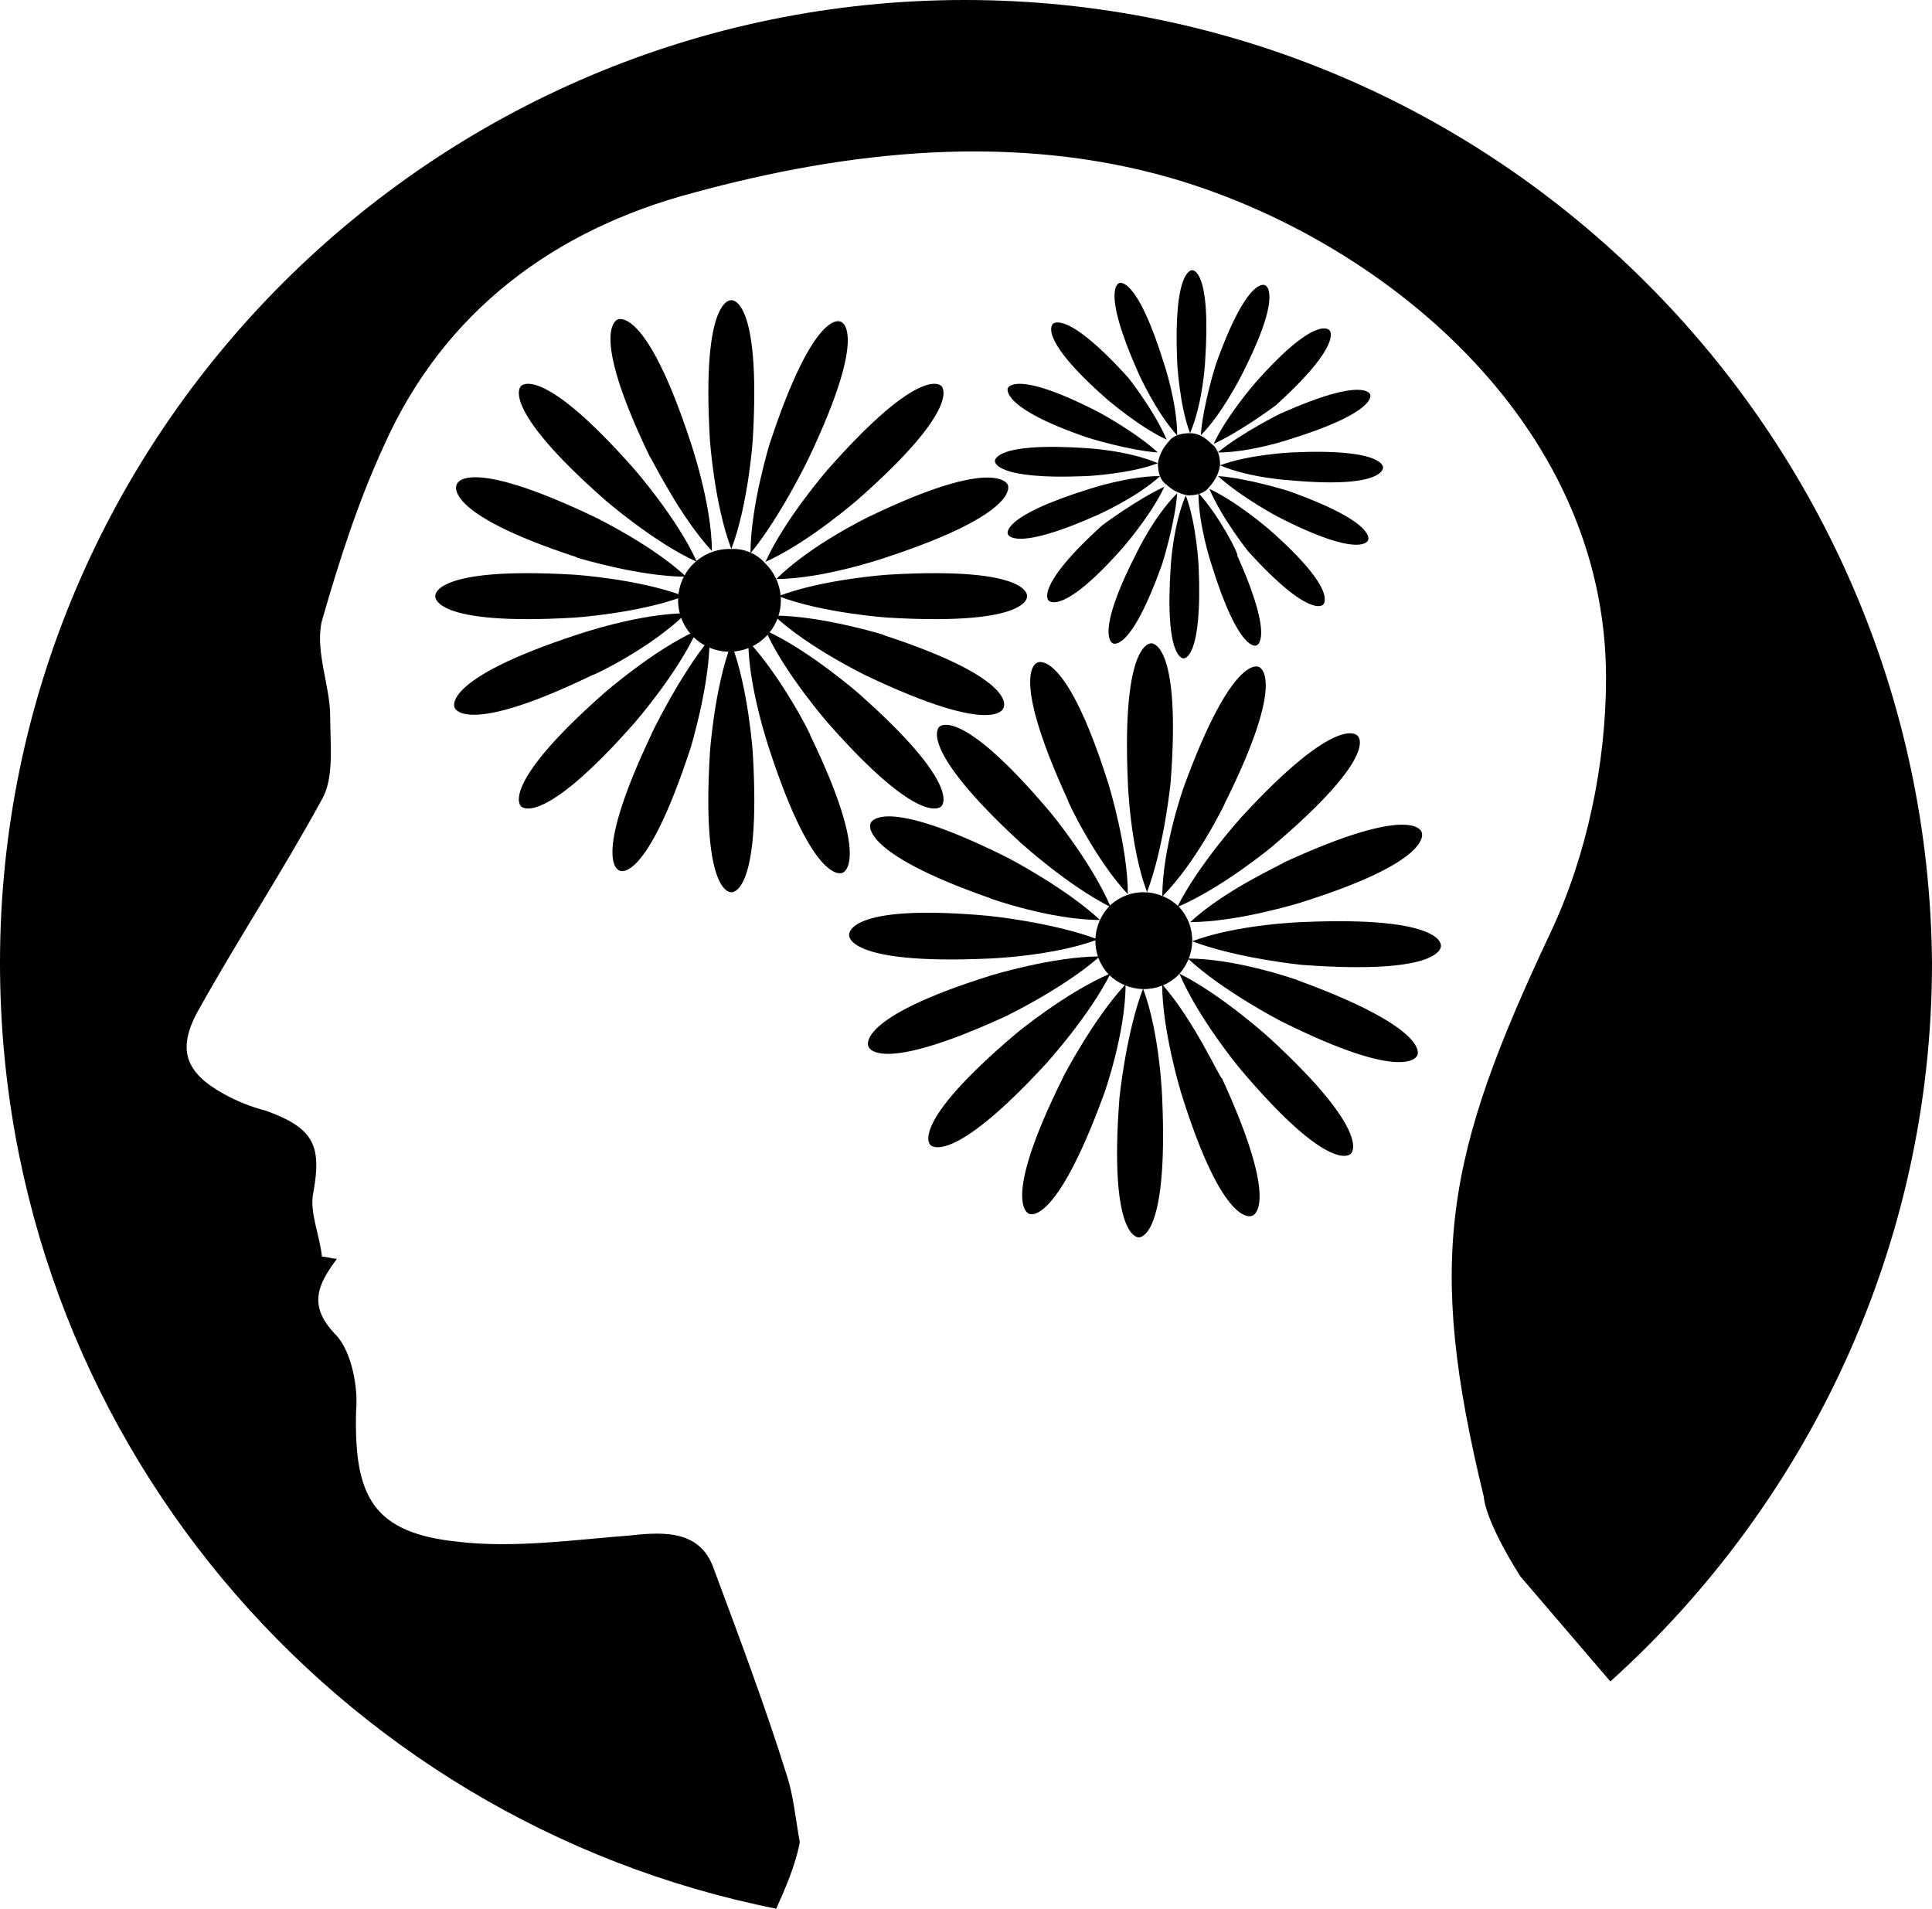
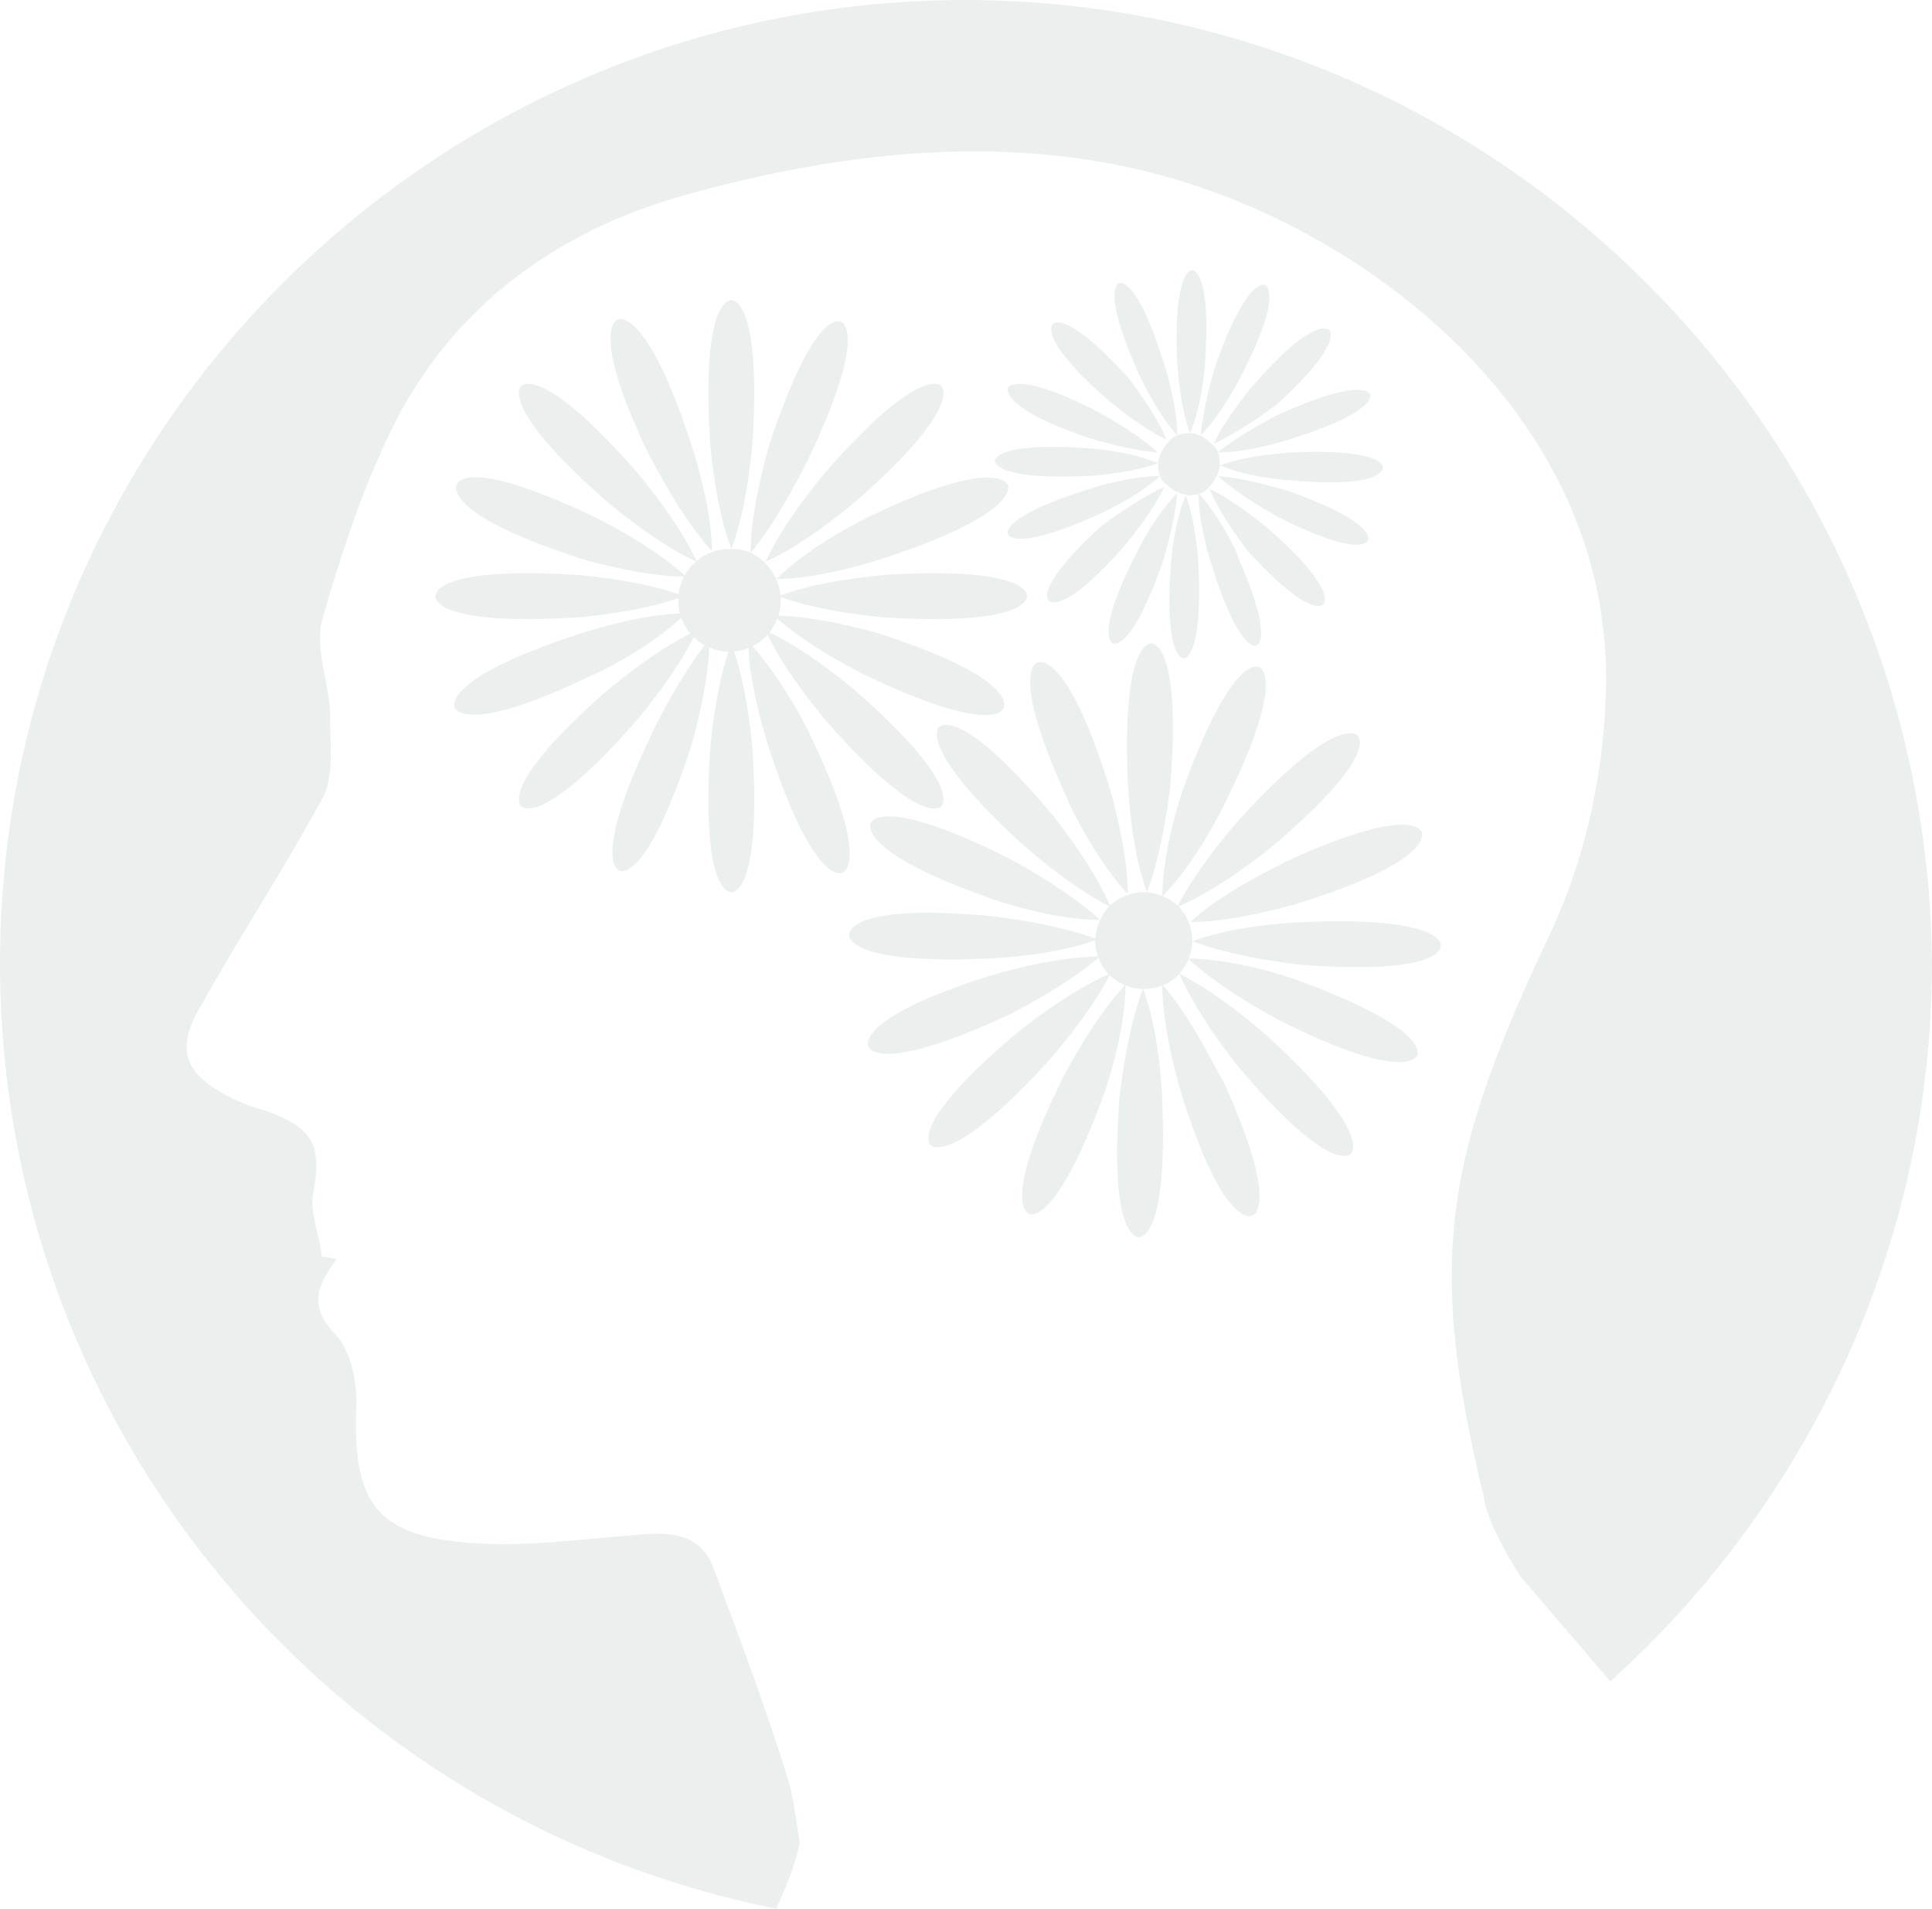
- <svg xmlns="http://www.w3.org/2000/svg" viewBox="0 0 504.57 498.4">
+ <svg xmlns="http://www.w3.org/2000/svg" viewBox="0 0 504.57 498.44">
+   <defs>
+     <style>.cls-1{fill:#ebf0ee;}</style>
+   </defs>
  <g id="Layer_2" data-name="Layer 2">
    <g id="Layer_1-2" data-name="Layer 1">
-       <path d="M252,0C113.12,0,0,113.12,0,251.44c0,122.64,87.36,224,202.72,247,2.24-5,5-11.2,6.16-17.36-1.12-6.16-1.68-12.32-3.36-17.36-5.6-17.92-12.32-35.84-19-53.76-3.36-10.08-12.32-10.08-21.84-9-14.56,1.12-30.24,3.36-44.8,1.68C97.44,400.4,92.4,390.88,93,368.48c.56-6.16-1.12-15.12-5-19.6-7.84-7.84-5-13.44,0-20.16-1.12,0-2.8-.56-3.92-.56-.56-5.6-3.36-11.76-2.24-16.8,2.24-12.32,0-16.8-12.32-21.28a46.81,46.81,0,0,1-11.2-4.48c-10.07-5.61-12.32-11.77-6.16-22.4C62.16,245.28,73.92,227.36,84,208.88c3.35-5.6,2.23-14.56,2.23-21.84,0-7.84-3.92-16.8-2.23-24.64,4.48-15.68,9.51-31.36,16.23-45.93C115.92,81.19,145,59.92,180.88,50.4c40.88-11.2,84-15.68,124.88-3.93C360.08,62.15,419.44,109.76,419.44,177c0,22.4-5,46.48-14.55,66.65-27.45,58.23-32.48,85.12-17.36,147.28,0,0,0,5.6,9.52,20.71,0,0,10.07,11.77,23.52,27.45,51-45.93,84-113.12,84-187.6C503.44,113.12,390.89,0,252,0Z" />
-       <path d="M231.84,150.08s-16.8,1.12-28.56,5.6c11.76,4.48,28.56,5.6,28.56,5.6,37.52,2.24,36.4-5.6,36.4-5.6S269.36,147.84,231.84,150.08Z" />
-       <path d="M113.68,155.68s-1.12,7.84,36.4,5.6c0,0,16.8-1.12,28.56-5.6-11.76-4.48-28.56-5.6-28.56-5.6C112.56,147.84,113.68,155.68,113.68,155.68Z" />
-       <path d="M191,78.4s-7.84-1.12-5.6,36.4c0,0,1.12,16.8,5.6,28.55,4.48-11.76,5.6-28.55,5.6-28.55C198.8,77.28,191,78.4,191,78.4Z" />
-       <path d="M191,233s7.84,1.12,5.6-36.4c0,0-1.12-16.8-5.6-28.56-4.48,11.76-5.6,28.56-5.6,28.56C183.12,234.08,191,233,191,233Z" />
-       <path d="M245.84,100.8s-5-6.16-29.68,21.84c0,0-11.2,12.88-16.24,24.08,11.2-5,24.08-16.24,24.08-16.24C252,105.84,245.84,100.8,245.84,100.8Z" />
-       <path d="M136.08,210.56s5,6.16,29.68-21.84c0,0,11.2-12.88,16.24-24.08-11.2,5-24.08,16.24-24.08,16.24C129.92,205.52,136.08,210.56,136.08,210.56Z" />
-       <path d="M136.08,100.8s-6.16,5,21.84,29.68c0,0,12.88,11.2,24.08,16.24-5-11.2-16.24-24.08-16.24-24.08C141.12,94.64,136.08,100.8,136.08,100.8Z" />
-       <path d="M245.84,210.56s6.16-5-21.84-29.68c0,0-12.88-11.2-24.08-16.24,5,11.2,16.24,24.08,16.24,24.08C240.8,216.72,245.84,210.56,245.84,210.56Z" />
-       <path d="M211.12,119.84c16.24-34.16,8.4-35.84,8.4-35.84S212.8,80.08,201,115.92c0,0-5,16.24-5,28.56,7.84-9.52,15.12-24.64,15.12-24.64Z" />
-       <path d="M170.24,191.52c-16.24,34.16-8.4,35.84-8.4,35.84s6.72,3.92,18.48-31.92c0,0,5-16.24,5-28.56-7.84,9.52-15.12,24.64-15.12,24.64Z" />
-       <path d="M150.64,145.6s16.24,5,28.56,5c-9-8.4-24.08-15.68-24.08-15.68-34.16-16.24-35.84-8.4-35.84-8.4s-4.48,7.28,31.36,19Z" />
-       <path d="M230.72,165.76s-16.24-5-28.56-5c9,8.4,24.08,15.68,24.08,15.68,34.16,16.24,35.84,8.4,35.84,8.4s4.48-7.28-31.36-19Z" />
-       <path d="M185.92,143.92c0-12.32-5.6-28.56-5.6-28.56-11.76-35.84-19-31.92-19-31.92s-7.84,2.24,8.4,35.84c.56.56,7.84,15.68,16.24,24.64Z" />
-       <path d="M195.44,167.44c0,12.32,5.6,28.56,5.6,28.56,11.76,35.84,19,31.92,19,31.92s7.84-2.24-8.4-35.84c0-.56-7.84-15.68-16.24-24.64Z" />
-       <path d="M179.2,160.16c-12.32,0-28.56,5.6-28.56,5.6-35.84,11.76-31.92,19-31.92,19s2.24,7.84,35.84-8.4c.56,0,15.68-7.29,24.64-16.24Z" />
-       <path d="M202.72,151.2c12.32,0,28.56-5.6,28.56-5.6,35.84-11.77,31.92-19,31.92-19s-2.8-7.84-36.4,8.4c0,0-15.12,7.28-24.08,16.24Z" />
-       <path d="M191,143.36a13.42,13.42,0,1,0,9,3.92A11.14,11.14,0,0,0,191,143.36Z" />
-       <path d="M339.92,240.8s-16.8.56-28.56,5c11.76,4.48,28.56,6.16,28.56,6.16,37.52,2.8,36.4-5,36.4-5S377.44,239.12,339.92,240.8Z" />
-       <path d="M221.76,244.16s-1.12,7.84,36.4,6.16c0,0,16.8-.56,28.56-5-11.77-4.48-28.56-6.16-28.56-6.16C220.64,235.76,221.76,244.16,221.76,244.16Z" />
-       <path d="M300.72,168s-7.84-1.12-6.16,36.4c0,0,.56,16.8,5,28.56,4.48-11.77,6.16-28.56,6.16-28.56C308.56,167.44,300.72,168,300.72,168Z" />
-       <path d="M297.36,323.12s7.84,1.12,6.16-36.4c0,0-.56-16.8-5-28.56-4.48,11.76-6.16,28.56-6.16,28.56C289.52,323.68,297.36,323.12,297.36,323.12Z" />
-       <path d="M354.48,192.08s-5-6.16-30.24,21.28c0,0-11.2,12.32-16.8,23.52,11.76-5,24.64-15.68,24.64-15.68C361.2,196.56,354.48,192.08,354.48,192.08Z" />
-       <path d="M243,299s5,6.16,30.24-21.28c0,0,11.2-12.32,16.8-23.52-11.76,5-24.64,15.68-24.64,15.68C236.88,294,243,299,243,299Z" />
-       <path d="M245.28,189.84s-6.16,5,21.28,30.24c0,0,12.32,11.2,23.52,16.8-5-11.76-15.68-24.64-15.68-24.64C250.32,183.68,245.28,189.84,245.28,189.84Z" />
-       <path d="M352.8,301.28s6.16-5-21.28-30.24c0,0-12.32-11.2-23.52-16.8,5,11.76,15.68,24.64,15.68,24.64C347.76,307.44,352.8,301.28,352.8,301.28Z" />
-       <path d="M319.76,210c16.8-33.6,9-35.84,9-35.84s-6.72-3.92-19.6,31.36c0,0-5.6,15.68-5.6,28.56,9-9,16.24-24.08,16.24-24.08Z" />
-       <path d="M277.76,281.12c-16.8,33.6-9,35.84-9,35.84s6.72,3.92,19.6-31.36c0,0,5.6-15.68,5.6-28.56-8.4,9-16.24,24.08-16.24,24.08Z" />
-       <path d="M258.72,234.64s15.68,5.6,28.56,5.6c-9-8.4-24.08-16.24-24.08-16.24-33.6-16.8-35.84-9-35.84-9s-3.92,7.28,31.36,19.6Z" />
-       <path d="M338.8,255.92s-15.68-5.6-28.56-5.6c9,8.39,24.08,16.23,24.08,16.23,33.6,16.81,35.84,9,35.84,9s3.92-6.72-31.36-19.6Z" />
-       <path d="M294.56,233.52c0-12.32-5-28.56-5-28.56C278.32,169.12,271,173,271,173s-7.84,1.68,7.84,35.84c0,.56,7.28,15.68,15.68,24.64Z" />
-       <path d="M303.52,257c0,12.32,5,28.56,5,28.56,11.2,35.84,18.48,31.92,18.48,31.92s7.84-1.68-7.84-35.84c-.56,0-7.28-15.12-15.68-24.64Z" />
-       <path d="M287.28,249.76c-12.32,0-28.56,5-28.56,5-35.84,11.2-31.92,18.48-31.92,18.48s1.68,7.84,35.84-7.84c0,0,15.12-7.28,24.64-15.68Z" />
-       <path d="M310.8,240.8c12.32,0,28.56-5,28.56-5,35.84-11.2,31.92-18.48,31.92-18.48s-1.68-7.84-35.84,7.84c-.56.56-15.68,7.28-24.64,15.68Z" />
-       <path d="M299,233a12.72,12.72,0,0,0-9,3.36,13.22,13.22,0,0,0-3.92,9,12.72,12.72,0,0,0,3.36,9,13.2,13.2,0,0,0,9,3.92,12.72,12.72,0,0,0,9-3.36,13.22,13.22,0,0,0,3.92-9,12.72,12.72,0,0,0-3.36-9A13.22,13.22,0,0,0,299,233Z" />
-       <path d="M337.12,118.16s-11.2.56-18.48,3.36c7.84,3.36,18.48,3.92,18.48,3.92,24.64,2.24,24.08-3.36,24.08-3.36S361.76,117,337.12,118.16Z" />
-       <path d="M259.84,120.4s-.56,5,24.08,3.92c0,0,11.2-.56,18.48-3.36-7.84-3.36-18.48-3.92-18.48-3.92C259.28,115.36,259.84,120.4,259.84,120.4Z" />
-       <path d="M311.36,70.56s-5-.56-3.92,24.08c0,0,.56,11.2,3.36,18.48,3.36-7.84,3.92-18.48,3.92-18.48C316.4,70,311.36,70.56,311.36,70.56Z" />
-       <path d="M309.12,171.92s5,.56,3.92-24.08c0,0-.56-11.2-3.36-18.48-3.36,7.84-3.92,18.48-3.92,18.48C304.08,172.48,309.12,171.92,309.12,171.92Z" />
-       <path d="M347.2,86.24s-3.36-4.48-19.6,14c0,0-7.28,8.4-10.64,15.68,7.28-3.36,16.24-10.08,16.24-10.08,17.92-16.24,14-19.6,14-19.6Z" />
-       <path d="M273.84,156.8s3.36,4.48,19.6-14c0,0,7.28-8.4,10.64-15.68-7.28,3.36-16.24,10.08-16.24,10.08-17.92,16.24-14,19.6-14,19.6Z" />
-       <path d="M275,84.56s-4.48,3.36,14,19.6c0,0,8.4,7.28,15.68,10.64-3.36-7.84-10.08-16.24-10.08-16.24-16.24-17.92-19.6-14-19.6-14Z" />
-       <path d="M345.52,157.92s4.48-3.36-14-19.6c0,0-8.4-7.29-15.68-10.65,3.36,7.84,10.08,16.24,10.08,16.24,16.24,17.93,19.6,14,19.6,14Z" />
-       <path d="M324.24,98c11.2-21.84,6.16-23.52,6.16-23.52s-4.48-2.8-12.88,20.72c0,0-3.36,10.64-3.92,18.48,5.6-5.6,10.64-15.68,10.64-15.68Z" />
-       <path d="M296.8,144.48c-11.2,21.84-6.16,23.52-6.16,23.52s4.48,2.8,12.88-20.72c0,0,3.36-10.64,3.92-18.48-6.16,6.16-10.64,15.68-10.64,15.68Z" />
-       <path d="M283.92,114.24s10.64,3.36,18.48,3.92c-6.16-5.6-15.68-10.64-15.68-10.64-21.84-11.2-23.52-6.16-23.52-6.16s-2.24,5,20.72,12.88Z" />
-       <path d="M336.56,128.24s-10.64-3.36-18.48-3.92c6.16,5.6,15.68,10.64,15.68,10.64,21.84,11.2,23.52,6.16,23.52,6.16s2.8-4.48-20.72-12.88Z" />
-       <path d="M307.44,113.68c0-8.4-3.36-18.48-3.36-18.48-7.28-23.52-11.76-21.28-11.76-21.28s-5,1.12,5,23.52c0,0,4.48,10.08,10.08,16.24Z" />
-       <path d="M313,128.8c0,8.4,3.36,18.48,3.36,18.48,7.28,23.52,11.76,21.28,11.76,21.28s5-1.12-5-23.52c.56,0-4.48-10.08-10.08-16.24Z" />
-       <path d="M303,124.32c-8.4,0-18.48,3.36-18.48,3.36C261,135,263.2,139.44,263.2,139.44s1.12,5,23.52-5c0,0,10.08-4.48,16.24-10.08Z" />
-       <path d="M318.08,118.16c8.4,0,18.48-3.36,18.48-3.36,23.52-7.28,21.28-11.76,21.28-11.76s-1.12-5-23.52,5c0,0-10.08,5-16.24,10.08Z" />
-       <path d="M310.8,113.12c-2.24,0-4.48.56-5.6,2.24a10.67,10.67,0,0,0-2.8,5.6c0,2.24.56,4.48,2.24,5.6a10.67,10.67,0,0,0,5.6,2.8c2.24,0,4.48-.56,5.6-2.24a10.67,10.67,0,0,0,2.8-5.6c0-2.24-.56-4.48-2.24-5.6C314.72,114.24,313,113.12,310.8,113.12Z" />
+       <g id="Layer_2-2" data-name="Layer 2">
+         <g id="Layer_1-2-2" data-name="Layer 1-2">
+           <path class="cls-1" d="M252,0C113.12,0,0,113.12,0,251.44c0,122.64,87.36,224,202.72,247,2.24-5,5-11.2,6.16-17.36-1.12-6.16-1.68-12.32-3.36-17.36-5.6-17.92-12.32-35.84-19-53.76-3.36-10.08-12.32-10.08-21.84-9-14.56,1.12-30.24,3.36-44.8,1.68C97.44,400.4,92.4,390.88,93,368.48c.56-6.16-1.12-15.12-5-19.6-7.84-7.84-5-13.44,0-20.16-1.12,0-2.8-.56-3.92-.56-.56-5.6-3.36-11.76-2.24-16.8,2.24-12.32,0-16.8-12.32-21.28a46.59,46.59,0,0,1-11.2-4.48C48.25,280,46,273.83,52.16,263.2c10-17.92,21.76-35.84,31.84-54.32,3.35-5.6,2.23-14.56,2.23-21.84,0-7.84-3.92-16.8-2.23-24.64,4.48-15.68,9.51-31.36,16.23-45.93C115.92,81.19,145,59.92,180.88,50.4c40.88-11.2,84-15.68,124.88-3.93C360.08,62.15,419.44,109.76,419.44,177c0,22.4-5,46.48-14.55,66.65-27.45,58.23-32.48,85.12-17.36,147.28,0,0,0,5.6,9.52,20.71,0,0,10.07,11.77,23.52,27.45,51-45.93,84-113.12,84-187.6C503.44,113.12,390.89,0,252,0Z" />
+           <path class="cls-1" d="M231.84,150.08s-16.8,1.12-28.56,5.6c11.76,4.48,28.56,5.6,28.56,5.6,37.52,2.24,36.4-5.6,36.4-5.6S269.36,147.84,231.84,150.08Z" />
+           <path class="cls-1" d="M113.68,155.68s-1.12,7.84,36.4,5.6c0,0,16.8-1.12,28.56-5.6-11.76-4.48-28.56-5.6-28.56-5.6C112.56,147.84,113.68,155.68,113.68,155.68Z" />
+           <path class="cls-1" d="M191,78.4s-7.84-1.12-5.6,36.4c0,0,1.12,16.8,5.6,28.55,4.48-11.76,5.6-28.55,5.6-28.55C198.8,77.28,191,78.4,191,78.4Z" />
+           <path class="cls-1" d="M191,233s7.84,1.12,5.6-36.4c0,0-1.12-16.8-5.6-28.56-4.48,11.76-5.6,28.56-5.6,28.56C183.12,234.08,191,233,191,233Z" />
+           <path class="cls-1" d="M245.84,100.8s-5-6.16-29.68,21.84c0,0-11.2,12.88-16.24,24.08,11.2-5,24.08-16.24,24.08-16.24C252,105.84,245.84,100.8,245.84,100.8Z" />
+           <path class="cls-1" d="M136.08,210.56s5,6.16,29.68-21.84c0,0,11.2-12.88,16.24-24.08-11.2,5-24.08,16.24-24.08,16.24C129.92,205.52,136.08,210.56,136.08,210.56Z" />
+           <path class="cls-1" d="M136.08,100.8s-6.16,5,21.84,29.68c0,0,12.88,11.2,24.08,16.24-5-11.2-16.24-24.08-16.24-24.08C141.12,94.64,136.08,100.8,136.08,100.8Z" />
+           <path class="cls-1" d="M245.84,210.56s6.16-5-21.84-29.68c0,0-12.88-11.2-24.08-16.24,5,11.2,16.24,24.08,16.24,24.08C240.8,216.72,245.84,210.56,245.84,210.56Z" />
+           <path class="cls-1" d="M211.12,119.84c16.24-34.16,8.4-35.84,8.4-35.84S212.8,80.08,201,115.92c0,0-5,16.24-5,28.56C203.84,135,211.12,119.84,211.12,119.84Z" />
+           <path class="cls-1" d="M170.24,191.52c-16.24,34.16-8.4,35.84-8.4,35.84s6.72,3.92,18.48-31.92c0,0,5-16.24,5-28.56-7.84,9.52-15.12,24.64-15.12,24.64Z" />
+           <path class="cls-1" d="M150.64,145.6s16.24,5,28.56,5c-9-8.4-24.08-15.68-24.08-15.68-34.16-16.24-35.84-8.4-35.84-8.4s-4.48,7.28,31.36,19Z" />
+           <path class="cls-1" d="M230.72,165.76s-16.24-5-28.56-5c9,8.4,24.08,15.68,24.08,15.68,34.16,16.24,35.84,8.4,35.84,8.4s4.48-7.28-31.36-19Z" />
+           <path class="cls-1" d="M185.92,143.92c0-12.32-5.6-28.56-5.6-28.56-11.76-35.84-19-31.92-19-31.92s-7.84,2.24,8.4,35.84c.56.56,7.84,15.68,16.24,24.64Z" />
+           <path class="cls-1" d="M195.44,167.44c0,12.32,5.6,28.56,5.6,28.56,11.76,35.84,19,31.92,19,31.92s7.84-2.24-8.4-35.84c0-.56-7.84-15.68-16.24-24.64Z" />
+           <path class="cls-1" d="M179.2,160.16c-12.32,0-28.56,5.6-28.56,5.6-35.84,11.76-31.92,19-31.92,19s2.24,7.84,35.84-8.4c.56,0,15.68-7.29,24.64-16.24Z" />
+           <path class="cls-1" d="M202.72,151.2c12.32,0,28.56-5.6,28.56-5.6,35.84-11.77,31.92-19,31.92-19s-2.8-7.84-36.4,8.4c0,0-15.12,7.28-24.08,16.24Z" />
+           <path class="cls-1" d="M191,143.36a13.41,13.41,0,1,0,9,3.92A11.12,11.12,0,0,0,191,143.36Z" />
+           <path class="cls-1" d="M339.92,240.8s-16.8.56-28.56,5c11.76,4.48,28.56,6.16,28.56,6.16,37.52,2.8,36.4-5,36.4-5S377.44,239.12,339.92,240.8Z" />
+           <path class="cls-1" d="M221.76,244.16s-1.12,7.84,36.4,6.16c0,0,16.8-.56,28.56-5-11.77-4.48-28.56-6.16-28.56-6.16C220.64,235.76,221.76,244.16,221.76,244.16Z" />
+           <path class="cls-1" d="M300.72,168s-7.84-1.12-6.16,36.4c0,0,.56,16.8,5,28.56,4.48-11.77,6.16-28.56,6.16-28.56C308.56,167.44,300.72,168,300.72,168Z" />
+           <path class="cls-1" d="M297.36,323.12s7.84,1.12,6.16-36.4c0,0-.56-16.8-5-28.56-4.48,11.76-6.16,28.56-6.16,28.56C289.52,323.68,297.36,323.12,297.36,323.12Z" />
+           <path class="cls-1" d="M354.48,192.08s-5-6.16-30.24,21.28c0,0-11.2,12.32-16.8,23.52,11.76-5,24.64-15.68,24.64-15.68C361.2,196.56,354.48,192.08,354.48,192.08Z" />
+           <path class="cls-1" d="M243,299s5,6.16,30.24-21.28c0,0,11.2-12.32,16.8-23.52-11.76,5-24.64,15.68-24.64,15.68C236.88,294,243,299,243,299Z" />
+           <path class="cls-1" d="M245.28,189.84s-6.16,5,21.28,30.24c0,0,12.32,11.2,23.52,16.8-5-11.76-15.68-24.64-15.68-24.64C250.32,183.68,245.28,189.84,245.28,189.84Z" />
+           <path class="cls-1" d="M352.8,301.28s6.16-5-21.28-30.24c0,0-12.32-11.2-23.52-16.8,5,11.76,15.68,24.64,15.68,24.64C347.76,307.44,352.8,301.28,352.8,301.28Z" />
+           <path class="cls-1" d="M319.76,210c16.8-33.6,9-35.84,9-35.84s-6.72-3.92-19.6,31.36c0,0-5.6,15.68-5.6,28.56,9-9,16.24-24.08,16.24-24.08Z" />
+           <path class="cls-1" d="M277.76,281.12c-16.8,33.6-9,35.84-9,35.84s6.72,3.92,19.6-31.36c0,0,5.6-15.68,5.6-28.56-8.4,9-16.24,24.08-16.24,24.08Z" />
+           <path class="cls-1" d="M258.72,234.64s15.68,5.6,28.56,5.6c-9-8.4-24.08-16.24-24.08-16.24-33.6-16.8-35.84-9-35.84-9s-3.92,7.28,31.36,19.6Z" />
+           <path class="cls-1" d="M338.8,255.92s-15.68-5.6-28.56-5.6c9,8.39,24.08,16.23,24.08,16.23,33.6,16.81,35.84,9,35.84,9s3.92-6.72-31.36-19.6Z" />
+           <path class="cls-1" d="M294.56,233.52c0-12.32-5-28.56-5-28.56C278.32,169.12,271,173,271,173s-7.84,1.68,7.84,35.84c0,.56,7.28,15.68,15.68,24.64Z" />
+           <path class="cls-1" d="M303.52,257c0,12.32,5,28.56,5,28.56C319.72,321.4,327,317.48,327,317.48s7.84-1.68-7.84-35.84c-.56,0-7.28-15.12-15.68-24.64Z" />
+           <path class="cls-1" d="M287.28,249.76c-12.32,0-28.56,5-28.56,5-35.84,11.2-31.92,18.48-31.92,18.48s1.68,7.84,35.84-7.84c0,0,15.12-7.28,24.64-15.68Z" />
+           <path class="cls-1" d="M310.8,240.8c12.32,0,28.56-5,28.56-5,35.84-11.2,31.92-18.48,31.92-18.48s-1.68-7.84-35.84,7.84c-.56.56-15.68,7.28-24.64,15.68Z" />
+           <path class="cls-1" d="M299,233a12.75,12.75,0,0,0-9,3.36,13.23,13.23,0,0,0-3.92,9,12.75,12.75,0,0,0,3.36,9,13.17,13.17,0,0,0,9,3.92,12.75,12.75,0,0,0,9-3.36,13.23,13.23,0,0,0,3.92-9,12.75,12.75,0,0,0-3.36-9A13.23,13.23,0,0,0,299,233Z" />
+           <path class="cls-1" d="M337.12,118.16s-11.2.56-18.48,3.36c7.84,3.36,18.48,3.92,18.48,3.92,24.64,2.24,24.08-3.36,24.08-3.36S361.76,117,337.12,118.16Z" />
+           <path class="cls-1" d="M259.84,120.4s-.56,5,24.08,3.92c0,0,11.2-.56,18.48-3.36-7.84-3.36-18.48-3.92-18.48-3.92C259.28,115.36,259.84,120.4,259.84,120.4Z" />
+           <path class="cls-1" d="M311.36,70.56s-5-.56-3.92,24.08c0,0,.56,11.2,3.36,18.48,3.36-7.84,3.92-18.48,3.92-18.48C316.4,70,311.36,70.56,311.36,70.56Z" />
+           <path class="cls-1" d="M309.12,171.92s5,.56,3.92-24.08c0,0-.56-11.2-3.36-18.48-3.36,7.84-3.92,18.48-3.92,18.48C304.08,172.48,309.12,171.92,309.12,171.92Z" />
+           <path class="cls-1" d="M347.2,86.24s-3.36-4.48-19.6,14c0,0-7.28,8.4-10.64,15.68,7.28-3.36,16.24-10.08,16.24-10.08,17.92-16.24,14-19.6,14-19.6Z" />
+           <path class="cls-1" d="M273.84,156.8s3.36,4.48,19.6-14c0,0,7.28-8.4,10.64-15.68-7.28,3.36-16.24,10.08-16.24,10.08-17.92,16.24-14,19.6-14,19.6Z" />
+           <path class="cls-1" d="M275,84.56s-4.48,3.36,14,19.6c0,0,8.4,7.28,15.68,10.64C301.32,107,294.6,98.56,294.6,98.56,278.36,80.64,275,84.56,275,84.56Z" />
+           <path class="cls-1" d="M345.52,157.92s4.48-3.36-14-19.6c0,0-8.4-7.29-15.68-10.65,3.36,7.84,10.08,16.24,10.08,16.24,16.24,17.93,19.6,14,19.6,14Z" />
+           <path class="cls-1" d="M324.24,98c11.2-21.84,6.16-23.52,6.16-23.52s-4.48-2.8-12.88,20.72c0,0-3.36,10.64-3.92,18.48C319.2,108.08,324.24,98,324.24,98Z" />
+           <path class="cls-1" d="M296.8,144.48c-11.2,21.84-6.16,23.52-6.16,23.52s4.48,2.8,12.88-20.72c0,0,3.36-10.64,3.92-18.48-6.16,6.16-10.64,15.68-10.64,15.68Z" />
+           <path class="cls-1" d="M283.92,114.24s10.64,3.36,18.48,3.92c-6.16-5.6-15.68-10.64-15.68-10.64-21.84-11.2-23.52-6.16-23.52-6.16s-2.24,5,20.72,12.88Z" />
+           <path class="cls-1" d="M336.56,128.24s-10.64-3.36-18.48-3.92c6.16,5.6,15.68,10.64,15.68,10.64,21.84,11.2,23.52,6.16,23.52,6.16s2.8-4.48-20.72-12.88Z" />
+           <path class="cls-1" d="M307.44,113.68c0-8.4-3.36-18.48-3.36-18.48-7.28-23.52-11.76-21.28-11.76-21.28s-5,1.12,5,23.52c0,0,4.48,10.08,10.08,16.24Z" />
+           <path class="cls-1" d="M313,128.8c0,8.4,3.36,18.48,3.36,18.48,7.28,23.52,11.76,21.28,11.76,21.28s5-1.12-5-23.52c.56,0-4.48-10.08-10.08-16.24Z" />
+           <path class="cls-1" d="M303,124.32c-8.4,0-18.48,3.36-18.48,3.36C261,135,263.2,139.44,263.2,139.44s1.12,5,23.52-5c0,0,10.08-4.48,16.24-10.08Z" />
+           <path class="cls-1" d="M318.08,118.16c8.4,0,18.48-3.36,18.48-3.36,23.52-7.28,21.28-11.76,21.28-11.76s-1.12-5-23.52,5c0,0-10.08,5-16.24,10.08Z" />
+           <path class="cls-1" d="M310.8,113.12c-2.24,0-4.48.56-5.6,2.24a10.67,10.67,0,0,0-2.8,5.6c0,2.24.56,4.48,2.24,5.6a10.67,10.67,0,0,0,5.6,2.8c2.24,0,4.48-.56,5.6-2.24a10.67,10.67,0,0,0,2.8-5.6c0-2.24-.56-4.48-2.24-5.6C314.72,114.24,313,113.12,310.8,113.12Z" />
+         </g>
+       </g>
    </g>
  </g>
</svg>
